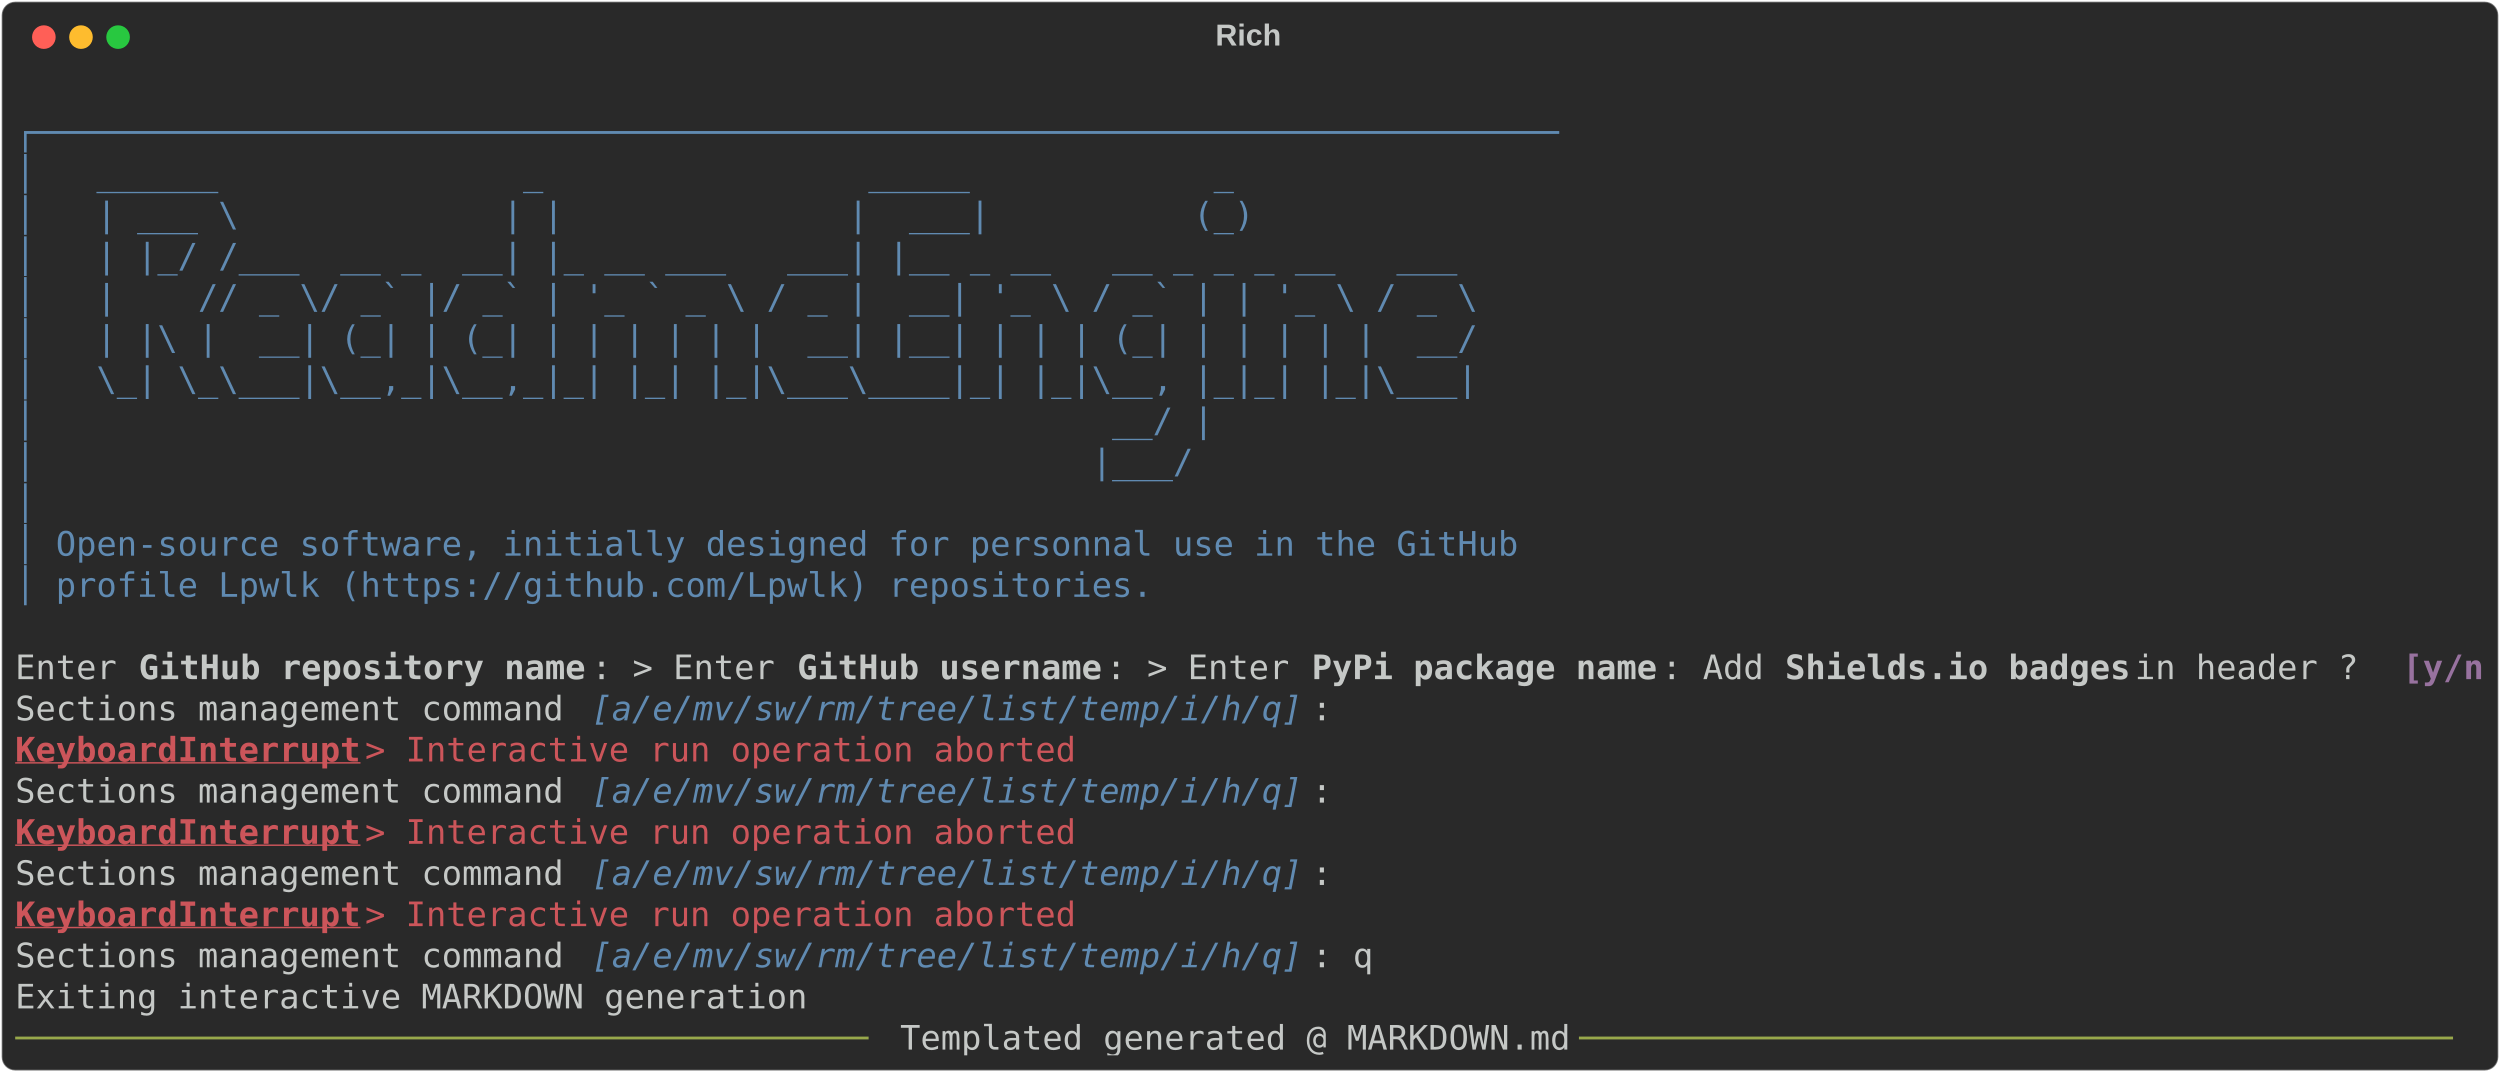
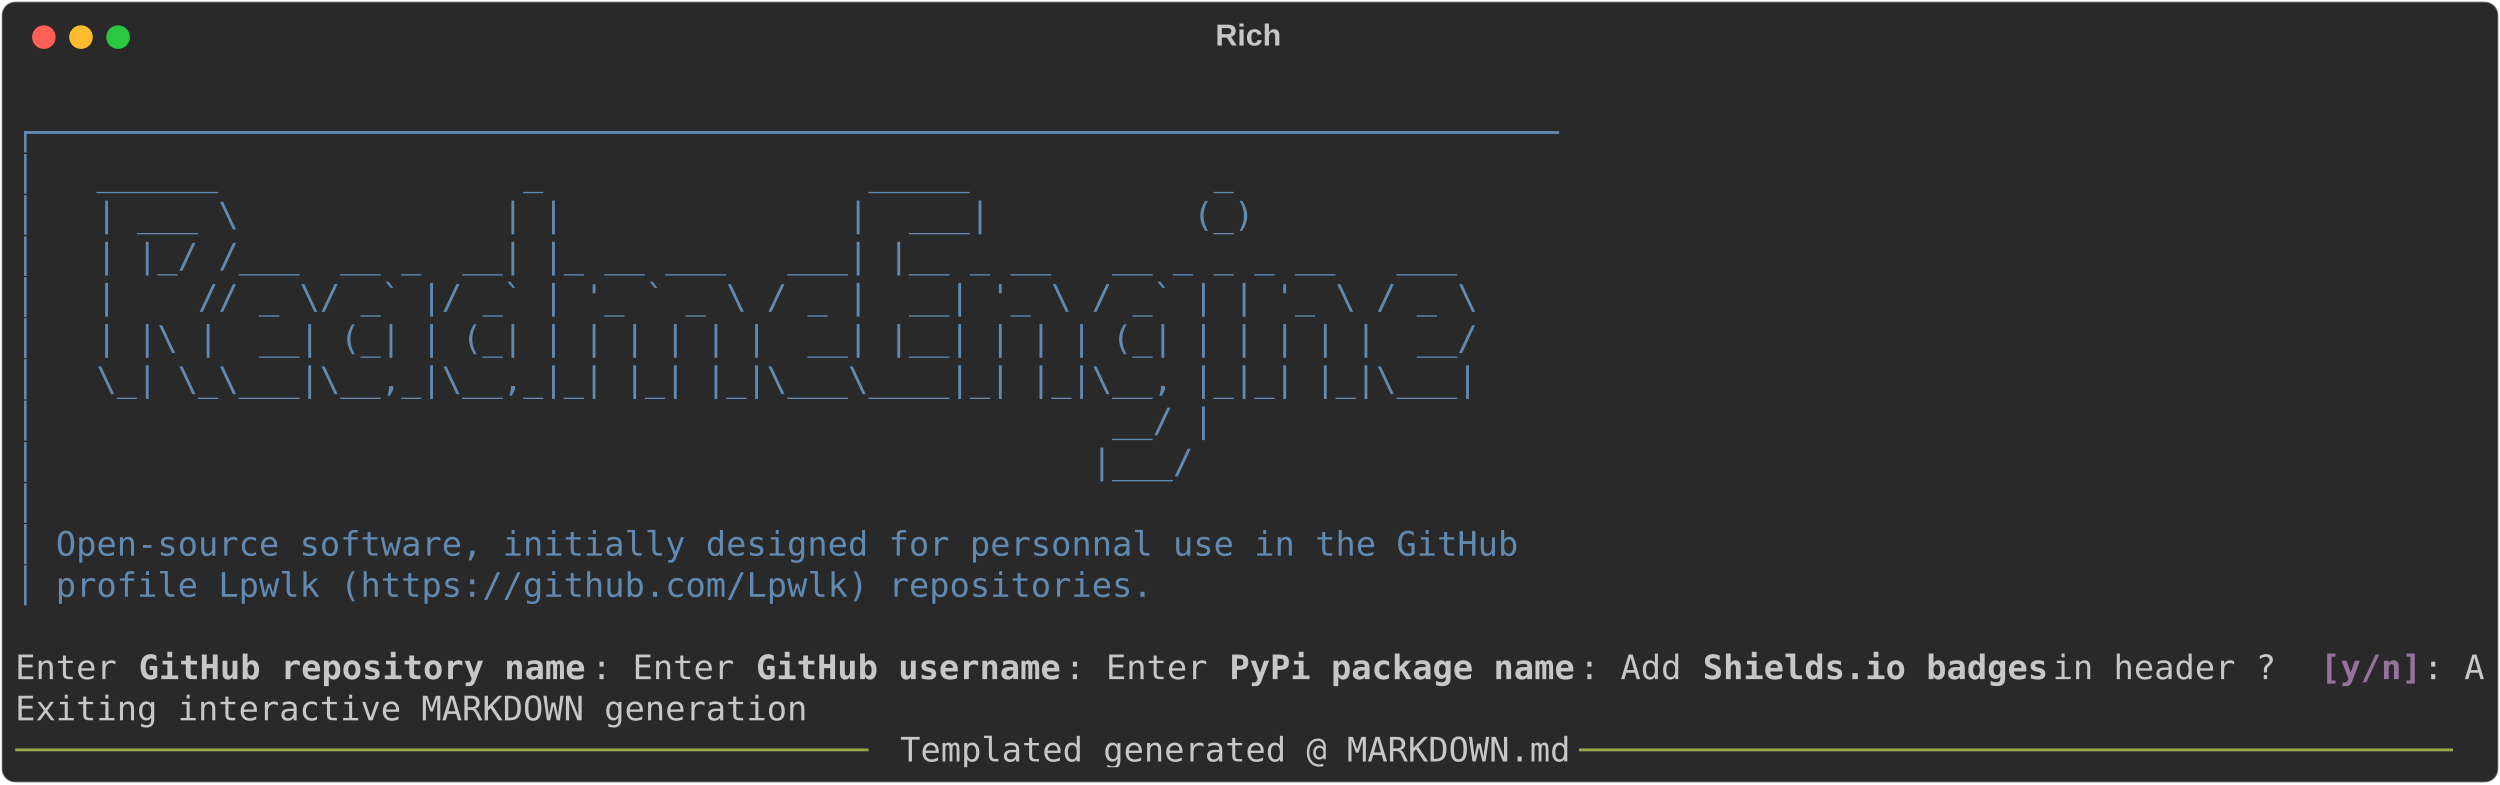
- <svg xmlns="http://www.w3.org/2000/svg" class="rich-terminal" viewBox="0 0 1482 635.6">
+ <svg xmlns="http://www.w3.org/2000/svg" class="rich-terminal" viewBox="0 0 1482 464.8">
  <style>

    @font-face {
        font-family: "Fira Code";
        src: local("FiraCode-Regular"),
                url("https://cdnjs.cloudflare.com/ajax/libs/firacode/6.2.0/woff2/FiraCode-Regular.woff2") format("woff2"),
                url("https://cdnjs.cloudflare.com/ajax/libs/firacode/6.2.0/woff/FiraCode-Regular.woff") format("woff");
        font-style: normal;
        font-weight: 400;
    }
    @font-face {
        font-family: "Fira Code";
        src: local("FiraCode-Bold"),
                url("https://cdnjs.cloudflare.com/ajax/libs/firacode/6.2.0/woff2/FiraCode-Bold.woff2") format("woff2"),
                url("https://cdnjs.cloudflare.com/ajax/libs/firacode/6.2.0/woff/FiraCode-Bold.woff") format("woff");
        font-style: bold;
        font-weight: 700;
    }

-     .terminal-1092512972-matrix {
+     .terminal-2327852785-matrix {
        font-family: Fira Code, monospace;
        font-size: 20px;
        line-height: 24.4px;
        font-variant-east-asian: full-width;
    }

-     .terminal-1092512972-title {
+     .terminal-2327852785-title {
        font-size: 18px;
        font-weight: bold;
        font-family: arial;
    }

-     .terminal-1092512972-r1 { fill: #c5c8c6 }
- .terminal-1092512972-r2 { fill: #608ab1 }
- .terminal-1092512972-r3 { fill: #c5c8c6;font-weight: bold }
- .terminal-1092512972-r4 { fill: #98729f;font-weight: bold }
- .terminal-1092512972-r5 { fill: #608ab1;font-style: italic; }
- .terminal-1092512972-r6 { fill: #cc555a;font-weight: bold;text-decoration: underline; }
- .terminal-1092512972-r7 { fill: #cc555a }
- .terminal-1092512972-r8 { fill: #98a84b }
+     .terminal-2327852785-r1 { fill: #c5c8c6 }
+ .terminal-2327852785-r2 { fill: #608ab1 }
+ .terminal-2327852785-r3 { fill: #c5c8c6;font-weight: bold }
+ .terminal-2327852785-r4 { fill: #98729f;font-weight: bold }
+ .terminal-2327852785-r5 { fill: #98a84b }
    </style>
  <defs>
-     <clipPath id="terminal-1092512972-clip-terminal">
-       <rect x="0" y="0" width="1463.0" height="584.6" />
+     <clipPath id="terminal-2327852785-clip-terminal">
+       <rect x="0" y="0" width="1463.0" height="413.8" />
    </clipPath>
-     <clipPath id="terminal-1092512972-line-0">
+     <clipPath id="terminal-2327852785-line-0">
      <rect x="0" y="1.5" width="1464" height="24.65" />
    </clipPath>
-     <clipPath id="terminal-1092512972-line-1">
+     <clipPath id="terminal-2327852785-line-1">
      <rect x="0" y="25.9" width="1464" height="24.65" />
    </clipPath>
-     <clipPath id="terminal-1092512972-line-2">
+     <clipPath id="terminal-2327852785-line-2">
      <rect x="0" y="50.3" width="1464" height="24.65" />
    </clipPath>
-     <clipPath id="terminal-1092512972-line-3">
+     <clipPath id="terminal-2327852785-line-3">
      <rect x="0" y="74.7" width="1464" height="24.65" />
    </clipPath>
-     <clipPath id="terminal-1092512972-line-4">
+     <clipPath id="terminal-2327852785-line-4">
      <rect x="0" y="99.1" width="1464" height="24.65" />
    </clipPath>
-     <clipPath id="terminal-1092512972-line-5">
+     <clipPath id="terminal-2327852785-line-5">
      <rect x="0" y="123.5" width="1464" height="24.65" />
    </clipPath>
-     <clipPath id="terminal-1092512972-line-6">
+     <clipPath id="terminal-2327852785-line-6">
      <rect x="0" y="147.9" width="1464" height="24.65" />
    </clipPath>
-     <clipPath id="terminal-1092512972-line-7">
+     <clipPath id="terminal-2327852785-line-7">
      <rect x="0" y="172.3" width="1464" height="24.65" />
    </clipPath>
-     <clipPath id="terminal-1092512972-line-8">
+     <clipPath id="terminal-2327852785-line-8">
      <rect x="0" y="196.7" width="1464" height="24.65" />
    </clipPath>
-     <clipPath id="terminal-1092512972-line-9">
+     <clipPath id="terminal-2327852785-line-9">
      <rect x="0" y="221.1" width="1464" height="24.65" />
    </clipPath>
-     <clipPath id="terminal-1092512972-line-10">
+     <clipPath id="terminal-2327852785-line-10">
      <rect x="0" y="245.5" width="1464" height="24.65" />
    </clipPath>
-     <clipPath id="terminal-1092512972-line-11">
+     <clipPath id="terminal-2327852785-line-11">
      <rect x="0" y="269.9" width="1464" height="24.65" />
    </clipPath>
-     <clipPath id="terminal-1092512972-line-12">
+     <clipPath id="terminal-2327852785-line-12">
      <rect x="0" y="294.3" width="1464" height="24.65" />
    </clipPath>
-     <clipPath id="terminal-1092512972-line-13">
+     <clipPath id="terminal-2327852785-line-13">
      <rect x="0" y="318.7" width="1464" height="24.65" />
    </clipPath>
-     <clipPath id="terminal-1092512972-line-14">
+     <clipPath id="terminal-2327852785-line-14">
      <rect x="0" y="343.1" width="1464" height="24.65" />
    </clipPath>
-     <clipPath id="terminal-1092512972-line-15">
+     <clipPath id="terminal-2327852785-line-15">
      <rect x="0" y="367.5" width="1464" height="24.65" />
    </clipPath>
-     <clipPath id="terminal-1092512972-line-16">
-       <rect x="0" y="391.9" width="1464" height="24.65" />
-     </clipPath>
-     <clipPath id="terminal-1092512972-line-17">
-       <rect x="0" y="416.3" width="1464" height="24.65" />
-     </clipPath>
-     <clipPath id="terminal-1092512972-line-18">
-       <rect x="0" y="440.7" width="1464" height="24.65" />
-     </clipPath>
-     <clipPath id="terminal-1092512972-line-19">
-       <rect x="0" y="465.1" width="1464" height="24.65" />
-     </clipPath>
-     <clipPath id="terminal-1092512972-line-20">
-       <rect x="0" y="489.5" width="1464" height="24.65" />
-     </clipPath>
-     <clipPath id="terminal-1092512972-line-21">
-       <rect x="0" y="513.9" width="1464" height="24.65" />
-     </clipPath>
-     <clipPath id="terminal-1092512972-line-22">
-       <rect x="0" y="538.3" width="1464" height="24.65" />
-     </clipPath>
  </defs>
-   <rect fill="#292929" stroke="rgba(255,255,255,0.35)" stroke-width="1" x="1" y="1" width="1480" height="633.6" rx="8" />
-   <text class="terminal-1092512972-title" fill="#c5c8c6" text-anchor="middle" x="740" y="27">Rich</text>
+   <rect fill="#292929" stroke="rgba(255,255,255,0.35)" stroke-width="1" x="1" y="1" width="1480" height="462.8" rx="8" />
+   <text class="terminal-2327852785-title" fill="#c5c8c6" text-anchor="middle" x="740" y="27">Rich</text>
  <g transform="translate(26,22)">
    <circle cx="0" cy="0" r="7" fill="#ff5f57" />
    <circle cx="22" cy="0" r="7" fill="#febc2e" />
    <circle cx="44" cy="0" r="7" fill="#28c840" />
  </g>
-   <g transform="translate(9, 41)" clip-path="url(#terminal-1092512972-clip-terminal)">
-     <g class="terminal-1092512972-matrix">
-       <text class="terminal-1092512972-r1" x="1464" y="20" textLength="12.2" clip-path="url(#terminal-1092512972-line-0)">
+   <g transform="translate(9, 41)" clip-path="url(#terminal-2327852785-clip-terminal)">
+     <g class="terminal-2327852785-matrix">
+       <text class="terminal-2327852785-r1" x="1464" y="20" textLength="12.2" clip-path="url(#terminal-2327852785-line-0)">
</text>
-       <text class="terminal-1092512972-r2" x="0" y="44.4" textLength="951.6" clip-path="url(#terminal-1092512972-line-1)">  ┌───────────────────────────────────────────────────────────────────────────</text>
-       <text class="terminal-1092512972-r1" x="1464" y="44.4" textLength="12.2" clip-path="url(#terminal-1092512972-line-1)">
+       <text class="terminal-2327852785-r2" x="0" y="44.4" textLength="951.6" clip-path="url(#terminal-2327852785-line-1)">  ┌───────────────────────────────────────────────────────────────────────────</text>
+       <text class="terminal-2327852785-r1" x="1464" y="44.4" textLength="12.2" clip-path="url(#terminal-2327852785-line-1)">
</text>
-       <text class="terminal-1092512972-r2" x="0" y="68.8" textLength="902.8" clip-path="url(#terminal-1092512972-line-2)">  │   ______               _                _____            _            </text>
-       <text class="terminal-1092512972-r1" x="1464" y="68.8" textLength="12.2" clip-path="url(#terminal-1092512972-line-2)">
+       <text class="terminal-2327852785-r2" x="0" y="68.8" textLength="902.8" clip-path="url(#terminal-2327852785-line-2)">  │   ______               _                _____            _            </text>
+       <text class="terminal-2327852785-r1" x="1464" y="68.8" textLength="12.2" clip-path="url(#terminal-2327852785-line-2)">
</text>
-       <text class="terminal-1092512972-r2" x="0" y="93.2" textLength="902.8" clip-path="url(#terminal-1092512972-line-3)">  │   | ___ \             | |              |  ___|          (_)           </text>
-       <text class="terminal-1092512972-r1" x="1464" y="93.2" textLength="12.2" clip-path="url(#terminal-1092512972-line-3)">
+       <text class="terminal-2327852785-r2" x="0" y="93.2" textLength="902.8" clip-path="url(#terminal-2327852785-line-3)">  │   | ___ \             | |              |  ___|          (_)           </text>
+       <text class="terminal-2327852785-r1" x="1464" y="93.2" textLength="12.2" clip-path="url(#terminal-2327852785-line-3)">
</text>
-       <text class="terminal-1092512972-r2" x="0" y="117.6" textLength="902.8" clip-path="url(#terminal-1092512972-line-4)">  │   | |_/ /___  __ _  __| |_ __ ___   ___| |__ _ __   __ _ _ _ __   ___ </text>
-       <text class="terminal-1092512972-r1" x="1464" y="117.6" textLength="12.2" clip-path="url(#terminal-1092512972-line-4)">
+       <text class="terminal-2327852785-r2" x="0" y="117.6" textLength="902.8" clip-path="url(#terminal-2327852785-line-4)">  │   | |_/ /___  __ _  __| |_ __ ___   ___| |__ _ __   __ _ _ _ __   ___ </text>
+       <text class="terminal-2327852785-r1" x="1464" y="117.6" textLength="12.2" clip-path="url(#terminal-2327852785-line-4)">
</text>
-       <text class="terminal-1092512972-r2" x="0" y="142" textLength="902.8" clip-path="url(#terminal-1092512972-line-5)">  │   |    // _ \/ _` |/ _` | '_ ` _ \ / _ |  __| '_ \ / _` | | '_ \ / _ \</text>
-       <text class="terminal-1092512972-r1" x="1464" y="142" textLength="12.2" clip-path="url(#terminal-1092512972-line-5)">
+       <text class="terminal-2327852785-r2" x="0" y="142" textLength="902.8" clip-path="url(#terminal-2327852785-line-5)">  │   |    // _ \/ _` |/ _` | '_ ` _ \ / _ |  __| '_ \ / _` | | '_ \ / _ \</text>
+       <text class="terminal-2327852785-r1" x="1464" y="142" textLength="12.2" clip-path="url(#terminal-2327852785-line-5)">
</text>
-       <text class="terminal-1092512972-r2" x="0" y="166.4" textLength="902.8" clip-path="url(#terminal-1092512972-line-6)">  │   | |\ |  __| (_| | (_| | | | | | |  __| |__| | | | (_| | | | | |  __/</text>
-       <text class="terminal-1092512972-r1" x="1464" y="166.4" textLength="12.2" clip-path="url(#terminal-1092512972-line-6)">
+       <text class="terminal-2327852785-r2" x="0" y="166.4" textLength="902.8" clip-path="url(#terminal-2327852785-line-6)">  │   | |\ |  __| (_| | (_| | | | | | |  __| |__| | | | (_| | | | | |  __/</text>
+       <text class="terminal-2327852785-r1" x="1464" y="166.4" textLength="12.2" clip-path="url(#terminal-2327852785-line-6)">
</text>
-       <text class="terminal-1092512972-r2" x="0" y="190.8" textLength="902.8" clip-path="url(#terminal-1092512972-line-7)">  │   \_| \_\___|\__,_|\__,_|_| |_| |_|\___\____|_| |_|\__, |_|_| |_|\___|</text>
-       <text class="terminal-1092512972-r1" x="1464" y="190.8" textLength="12.2" clip-path="url(#terminal-1092512972-line-7)">
+       <text class="terminal-2327852785-r2" x="0" y="190.8" textLength="902.8" clip-path="url(#terminal-2327852785-line-7)">  │   \_| \_\___|\__,_|\__,_|_| |_| |_|\___\____|_| |_|\__, |_|_| |_|\___|</text>
+       <text class="terminal-2327852785-r1" x="1464" y="190.8" textLength="12.2" clip-path="url(#terminal-2327852785-line-7)">
</text>
-       <text class="terminal-1092512972-r2" x="0" y="215.2" textLength="902.8" clip-path="url(#terminal-1092512972-line-8)">  │                                                     __/ |             </text>
-       <text class="terminal-1092512972-r1" x="1464" y="215.2" textLength="12.2" clip-path="url(#terminal-1092512972-line-8)">
+       <text class="terminal-2327852785-r2" x="0" y="215.2" textLength="902.8" clip-path="url(#terminal-2327852785-line-8)">  │                                                     __/ |             </text>
+       <text class="terminal-2327852785-r1" x="1464" y="215.2" textLength="12.2" clip-path="url(#terminal-2327852785-line-8)">
</text>
-       <text class="terminal-1092512972-r2" x="0" y="239.6" textLength="902.8" clip-path="url(#terminal-1092512972-line-9)">  │                                                    |___/              </text>
-       <text class="terminal-1092512972-r1" x="1464" y="239.6" textLength="12.2" clip-path="url(#terminal-1092512972-line-9)">
+       <text class="terminal-2327852785-r2" x="0" y="239.6" textLength="902.8" clip-path="url(#terminal-2327852785-line-9)">  │                                                    |___/              </text>
+       <text class="terminal-2327852785-r1" x="1464" y="239.6" textLength="12.2" clip-path="url(#terminal-2327852785-line-9)">
</text>
-       <text class="terminal-1092512972-r2" x="0" y="264" textLength="1464" clip-path="url(#terminal-1092512972-line-10)">  │                                                                                                                     </text>
-       <text class="terminal-1092512972-r1" x="1464" y="264" textLength="12.2" clip-path="url(#terminal-1092512972-line-10)">
+       <text class="terminal-2327852785-r2" x="0" y="264" textLength="1464" clip-path="url(#terminal-2327852785-line-10)">  │                                                                                                                     </text>
+       <text class="terminal-2327852785-r1" x="1464" y="264" textLength="12.2" clip-path="url(#terminal-2327852785-line-10)">
</text>
-       <text class="terminal-1092512972-r2" x="0" y="288.4" textLength="927.2" clip-path="url(#terminal-1092512972-line-11)">  │ Open-source software, initially designed for personnal use in the GitHub</text>
-       <text class="terminal-1092512972-r1" x="1464" y="288.4" textLength="12.2" clip-path="url(#terminal-1092512972-line-11)">
+       <text class="terminal-2327852785-r2" x="0" y="288.4" textLength="927.2" clip-path="url(#terminal-2327852785-line-11)">  │ Open-source software, initially designed for personnal use in the GitHub</text>
+       <text class="terminal-2327852785-r1" x="1464" y="288.4" textLength="12.2" clip-path="url(#terminal-2327852785-line-11)">
</text>
-       <text class="terminal-1092512972-r2" x="0" y="312.8" textLength="707.6" clip-path="url(#terminal-1092512972-line-12)">  │ profile Lpwlk (https://github.com/Lpwlk) repositories.</text>
-       <text class="terminal-1092512972-r1" x="1464" y="312.8" textLength="12.2" clip-path="url(#terminal-1092512972-line-12)">
+       <text class="terminal-2327852785-r2" x="0" y="312.8" textLength="707.6" clip-path="url(#terminal-2327852785-line-12)">  │ profile Lpwlk (https://github.com/Lpwlk) repositories.</text>
+       <text class="terminal-2327852785-r1" x="1464" y="312.8" textLength="12.2" clip-path="url(#terminal-2327852785-line-12)">
</text>
-       <text class="terminal-1092512972-r1" x="1464" y="337.2" textLength="12.2" clip-path="url(#terminal-1092512972-line-13)">
+       <text class="terminal-2327852785-r1" x="1464" y="337.2" textLength="12.2" clip-path="url(#terminal-2327852785-line-13)">
</text>
-       <text class="terminal-1092512972-r1" x="0" y="361.6" textLength="73.2" clip-path="url(#terminal-1092512972-line-14)">Enter </text>
-       <text class="terminal-1092512972-r3" x="73.2" y="361.6" textLength="268.4" clip-path="url(#terminal-1092512972-line-14)">GitHub repository name</text>
-       <text class="terminal-1092512972-r1" x="341.6" y="361.6" textLength="24.4" clip-path="url(#terminal-1092512972-line-14)">: </text>
-       <text class="terminal-1092512972-r1" x="366" y="361.6" textLength="97.6" clip-path="url(#terminal-1092512972-line-14)">&gt; Enter </text>
-       <text class="terminal-1092512972-r3" x="463.6" y="361.6" textLength="183" clip-path="url(#terminal-1092512972-line-14)">GitHub username</text>
-       <text class="terminal-1092512972-r1" x="646.6" y="361.6" textLength="24.4" clip-path="url(#terminal-1092512972-line-14)">: </text>
-       <text class="terminal-1092512972-r1" x="671" y="361.6" textLength="97.6" clip-path="url(#terminal-1092512972-line-14)">&gt; Enter </text>
-       <text class="terminal-1092512972-r3" x="768.6" y="361.6" textLength="207.4" clip-path="url(#terminal-1092512972-line-14)">PyPi package name</text>
-       <text class="terminal-1092512972-r1" x="976" y="361.6" textLength="24.4" clip-path="url(#terminal-1092512972-line-14)">: </text>
-       <text class="terminal-1092512972-r1" x="1000.4" y="361.6" textLength="48.8" clip-path="url(#terminal-1092512972-line-14)">Add </text>
-       <text class="terminal-1092512972-r3" x="1049.2" y="361.6" textLength="207.4" clip-path="url(#terminal-1092512972-line-14)">Shields.io badges</text>
-       <text class="terminal-1092512972-r1" x="1256.6" y="361.6" textLength="158.6" clip-path="url(#terminal-1092512972-line-14)"> in header ? </text>
-       <text class="terminal-1092512972-r4" x="1415.2" y="361.6" textLength="48.8" clip-path="url(#terminal-1092512972-line-14)">[y/n</text>
-       <text class="terminal-1092512972-r1" x="1464" y="361.6" textLength="12.2" clip-path="url(#terminal-1092512972-line-14)">
+       <text class="terminal-2327852785-r1" x="0" y="361.6" textLength="73.2" clip-path="url(#terminal-2327852785-line-14)">Enter </text>
+       <text class="terminal-2327852785-r3" x="73.2" y="361.6" textLength="268.4" clip-path="url(#terminal-2327852785-line-14)">GitHub repository name</text>
+       <text class="terminal-2327852785-r1" x="341.6" y="361.6" textLength="24.4" clip-path="url(#terminal-2327852785-line-14)">: </text>
+       <text class="terminal-2327852785-r1" x="366" y="361.6" textLength="73.2" clip-path="url(#terminal-2327852785-line-14)">Enter </text>
+       <text class="terminal-2327852785-r3" x="439.2" y="361.6" textLength="183" clip-path="url(#terminal-2327852785-line-14)">GitHub username</text>
+       <text class="terminal-2327852785-r1" x="622.2" y="361.6" textLength="24.4" clip-path="url(#terminal-2327852785-line-14)">: </text>
+       <text class="terminal-2327852785-r1" x="646.6" y="361.6" textLength="73.2" clip-path="url(#terminal-2327852785-line-14)">Enter </text>
+       <text class="terminal-2327852785-r3" x="719.8" y="361.6" textLength="207.4" clip-path="url(#terminal-2327852785-line-14)">PyPi package name</text>
+       <text class="terminal-2327852785-r1" x="927.2" y="361.6" textLength="24.4" clip-path="url(#terminal-2327852785-line-14)">: </text>
+       <text class="terminal-2327852785-r1" x="951.6" y="361.6" textLength="48.8" clip-path="url(#terminal-2327852785-line-14)">Add </text>
+       <text class="terminal-2327852785-r3" x="1000.4" y="361.6" textLength="207.4" clip-path="url(#terminal-2327852785-line-14)">Shields.io badges</text>
+       <text class="terminal-2327852785-r1" x="1207.8" y="361.6" textLength="158.6" clip-path="url(#terminal-2327852785-line-14)"> in header ? </text>
+       <text class="terminal-2327852785-r4" x="1366.4" y="361.6" textLength="61" clip-path="url(#terminal-2327852785-line-14)">[y/n]</text>
+       <text class="terminal-2327852785-r1" x="1427.4" y="361.6" textLength="24.4" clip-path="url(#terminal-2327852785-line-14)">: </text>
+       <text class="terminal-2327852785-r1" x="1451.8" y="361.6" textLength="12.2" clip-path="url(#terminal-2327852785-line-14)">A</text>
+       <text class="terminal-2327852785-r1" x="1464" y="361.6" textLength="12.2" clip-path="url(#terminal-2327852785-line-14)">
</text>
-       <text class="terminal-1092512972-r1" x="0" y="386" textLength="329.4" clip-path="url(#terminal-1092512972-line-15)">Sections management command</text>
-       <text class="terminal-1092512972-r5" x="341.6" y="386" textLength="427" clip-path="url(#terminal-1092512972-line-15)">[a/e/mv/sw/rm/tree/list/temp/i/h/q]</text>
-       <text class="terminal-1092512972-r1" x="768.6" y="386" textLength="24.4" clip-path="url(#terminal-1092512972-line-15)">: </text>
-       <text class="terminal-1092512972-r1" x="1464" y="386" textLength="12.2" clip-path="url(#terminal-1092512972-line-15)">
+       <text class="terminal-2327852785-r1" x="0" y="386" textLength="475.8" clip-path="url(#terminal-2327852785-line-15)">Exiting interactive MARKDOWN generation</text>
+       <text class="terminal-2327852785-r1" x="1464" y="386" textLength="12.2" clip-path="url(#terminal-2327852785-line-15)">
</text>
-       <text class="terminal-1092512972-r6" x="0" y="410.4" textLength="207.4" clip-path="url(#terminal-1092512972-line-16)">KeyboardInterrupt</text>
-       <text class="terminal-1092512972-r7" x="207.4" y="410.4" textLength="439.2" clip-path="url(#terminal-1092512972-line-16)"> &gt; Interactive run operation aborted</text>
-       <text class="terminal-1092512972-r1" x="1464" y="410.4" textLength="12.2" clip-path="url(#terminal-1092512972-line-16)">
- </text>
-       <text class="terminal-1092512972-r1" x="0" y="434.8" textLength="329.4" clip-path="url(#terminal-1092512972-line-17)">Sections management command</text>
-       <text class="terminal-1092512972-r5" x="341.6" y="434.8" textLength="427" clip-path="url(#terminal-1092512972-line-17)">[a/e/mv/sw/rm/tree/list/temp/i/h/q]</text>
-       <text class="terminal-1092512972-r1" x="768.6" y="434.8" textLength="24.4" clip-path="url(#terminal-1092512972-line-17)">: </text>
-       <text class="terminal-1092512972-r1" x="1464" y="434.8" textLength="12.2" clip-path="url(#terminal-1092512972-line-17)">
- </text>
-       <text class="terminal-1092512972-r6" x="0" y="459.2" textLength="207.4" clip-path="url(#terminal-1092512972-line-18)">KeyboardInterrupt</text>
-       <text class="terminal-1092512972-r7" x="207.4" y="459.2" textLength="439.2" clip-path="url(#terminal-1092512972-line-18)"> &gt; Interactive run operation aborted</text>
-       <text class="terminal-1092512972-r1" x="1464" y="459.2" textLength="12.2" clip-path="url(#terminal-1092512972-line-18)">
- </text>
-       <text class="terminal-1092512972-r1" x="0" y="483.6" textLength="329.4" clip-path="url(#terminal-1092512972-line-19)">Sections management command</text>
-       <text class="terminal-1092512972-r5" x="341.6" y="483.6" textLength="427" clip-path="url(#terminal-1092512972-line-19)">[a/e/mv/sw/rm/tree/list/temp/i/h/q]</text>
-       <text class="terminal-1092512972-r1" x="768.6" y="483.6" textLength="24.4" clip-path="url(#terminal-1092512972-line-19)">: </text>
-       <text class="terminal-1092512972-r1" x="1464" y="483.6" textLength="12.2" clip-path="url(#terminal-1092512972-line-19)">
- </text>
-       <text class="terminal-1092512972-r6" x="0" y="508" textLength="207.4" clip-path="url(#terminal-1092512972-line-20)">KeyboardInterrupt</text>
-       <text class="terminal-1092512972-r7" x="207.4" y="508" textLength="439.2" clip-path="url(#terminal-1092512972-line-20)"> &gt; Interactive run operation aborted</text>
-       <text class="terminal-1092512972-r1" x="1464" y="508" textLength="12.2" clip-path="url(#terminal-1092512972-line-20)">
- </text>
-       <text class="terminal-1092512972-r1" x="0" y="532.4" textLength="329.4" clip-path="url(#terminal-1092512972-line-21)">Sections management command</text>
-       <text class="terminal-1092512972-r5" x="341.6" y="532.4" textLength="427" clip-path="url(#terminal-1092512972-line-21)">[a/e/mv/sw/rm/tree/list/temp/i/h/q]</text>
-       <text class="terminal-1092512972-r1" x="768.6" y="532.4" textLength="24.4" clip-path="url(#terminal-1092512972-line-21)">: </text>
-       <text class="terminal-1092512972-r1" x="793" y="532.4" textLength="12.2" clip-path="url(#terminal-1092512972-line-21)">q</text>
-       <text class="terminal-1092512972-r1" x="1464" y="532.4" textLength="12.2" clip-path="url(#terminal-1092512972-line-21)">
- </text>
-       <text class="terminal-1092512972-r1" x="0" y="556.8" textLength="475.8" clip-path="url(#terminal-1092512972-line-22)">Exiting interactive MARKDOWN generation</text>
-       <text class="terminal-1092512972-r1" x="1464" y="556.8" textLength="12.2" clip-path="url(#terminal-1092512972-line-22)">
- </text>
-       <text class="terminal-1092512972-r8" x="0" y="581.2" textLength="524.6" clip-path="url(#terminal-1092512972-line-23)">────────────────────────────────────────── </text>
-       <text class="terminal-1092512972-r1" x="524.6" y="581.2" textLength="402.6" clip-path="url(#terminal-1092512972-line-23)">Templated generated @ MARKDOWN.md</text>
-       <text class="terminal-1092512972-r8" x="927.2" y="581.2" textLength="536.8" clip-path="url(#terminal-1092512972-line-23)"> ───────────────────────────────────────────</text>
-       <text class="terminal-1092512972-r1" x="1464" y="581.2" textLength="12.2" clip-path="url(#terminal-1092512972-line-23)">
+       <text class="terminal-2327852785-r5" x="0" y="410.4" textLength="524.6" clip-path="url(#terminal-2327852785-line-16)">────────────────────────────────────────── </text>
+       <text class="terminal-2327852785-r1" x="524.6" y="410.4" textLength="402.6" clip-path="url(#terminal-2327852785-line-16)">Templated generated @ MARKDOWN.md</text>
+       <text class="terminal-2327852785-r5" x="927.2" y="410.4" textLength="536.8" clip-path="url(#terminal-2327852785-line-16)"> ───────────────────────────────────────────</text>
+       <text class="terminal-2327852785-r1" x="1464" y="410.4" textLength="12.2" clip-path="url(#terminal-2327852785-line-16)">
</text>
    </g>
  </g>
</svg>
